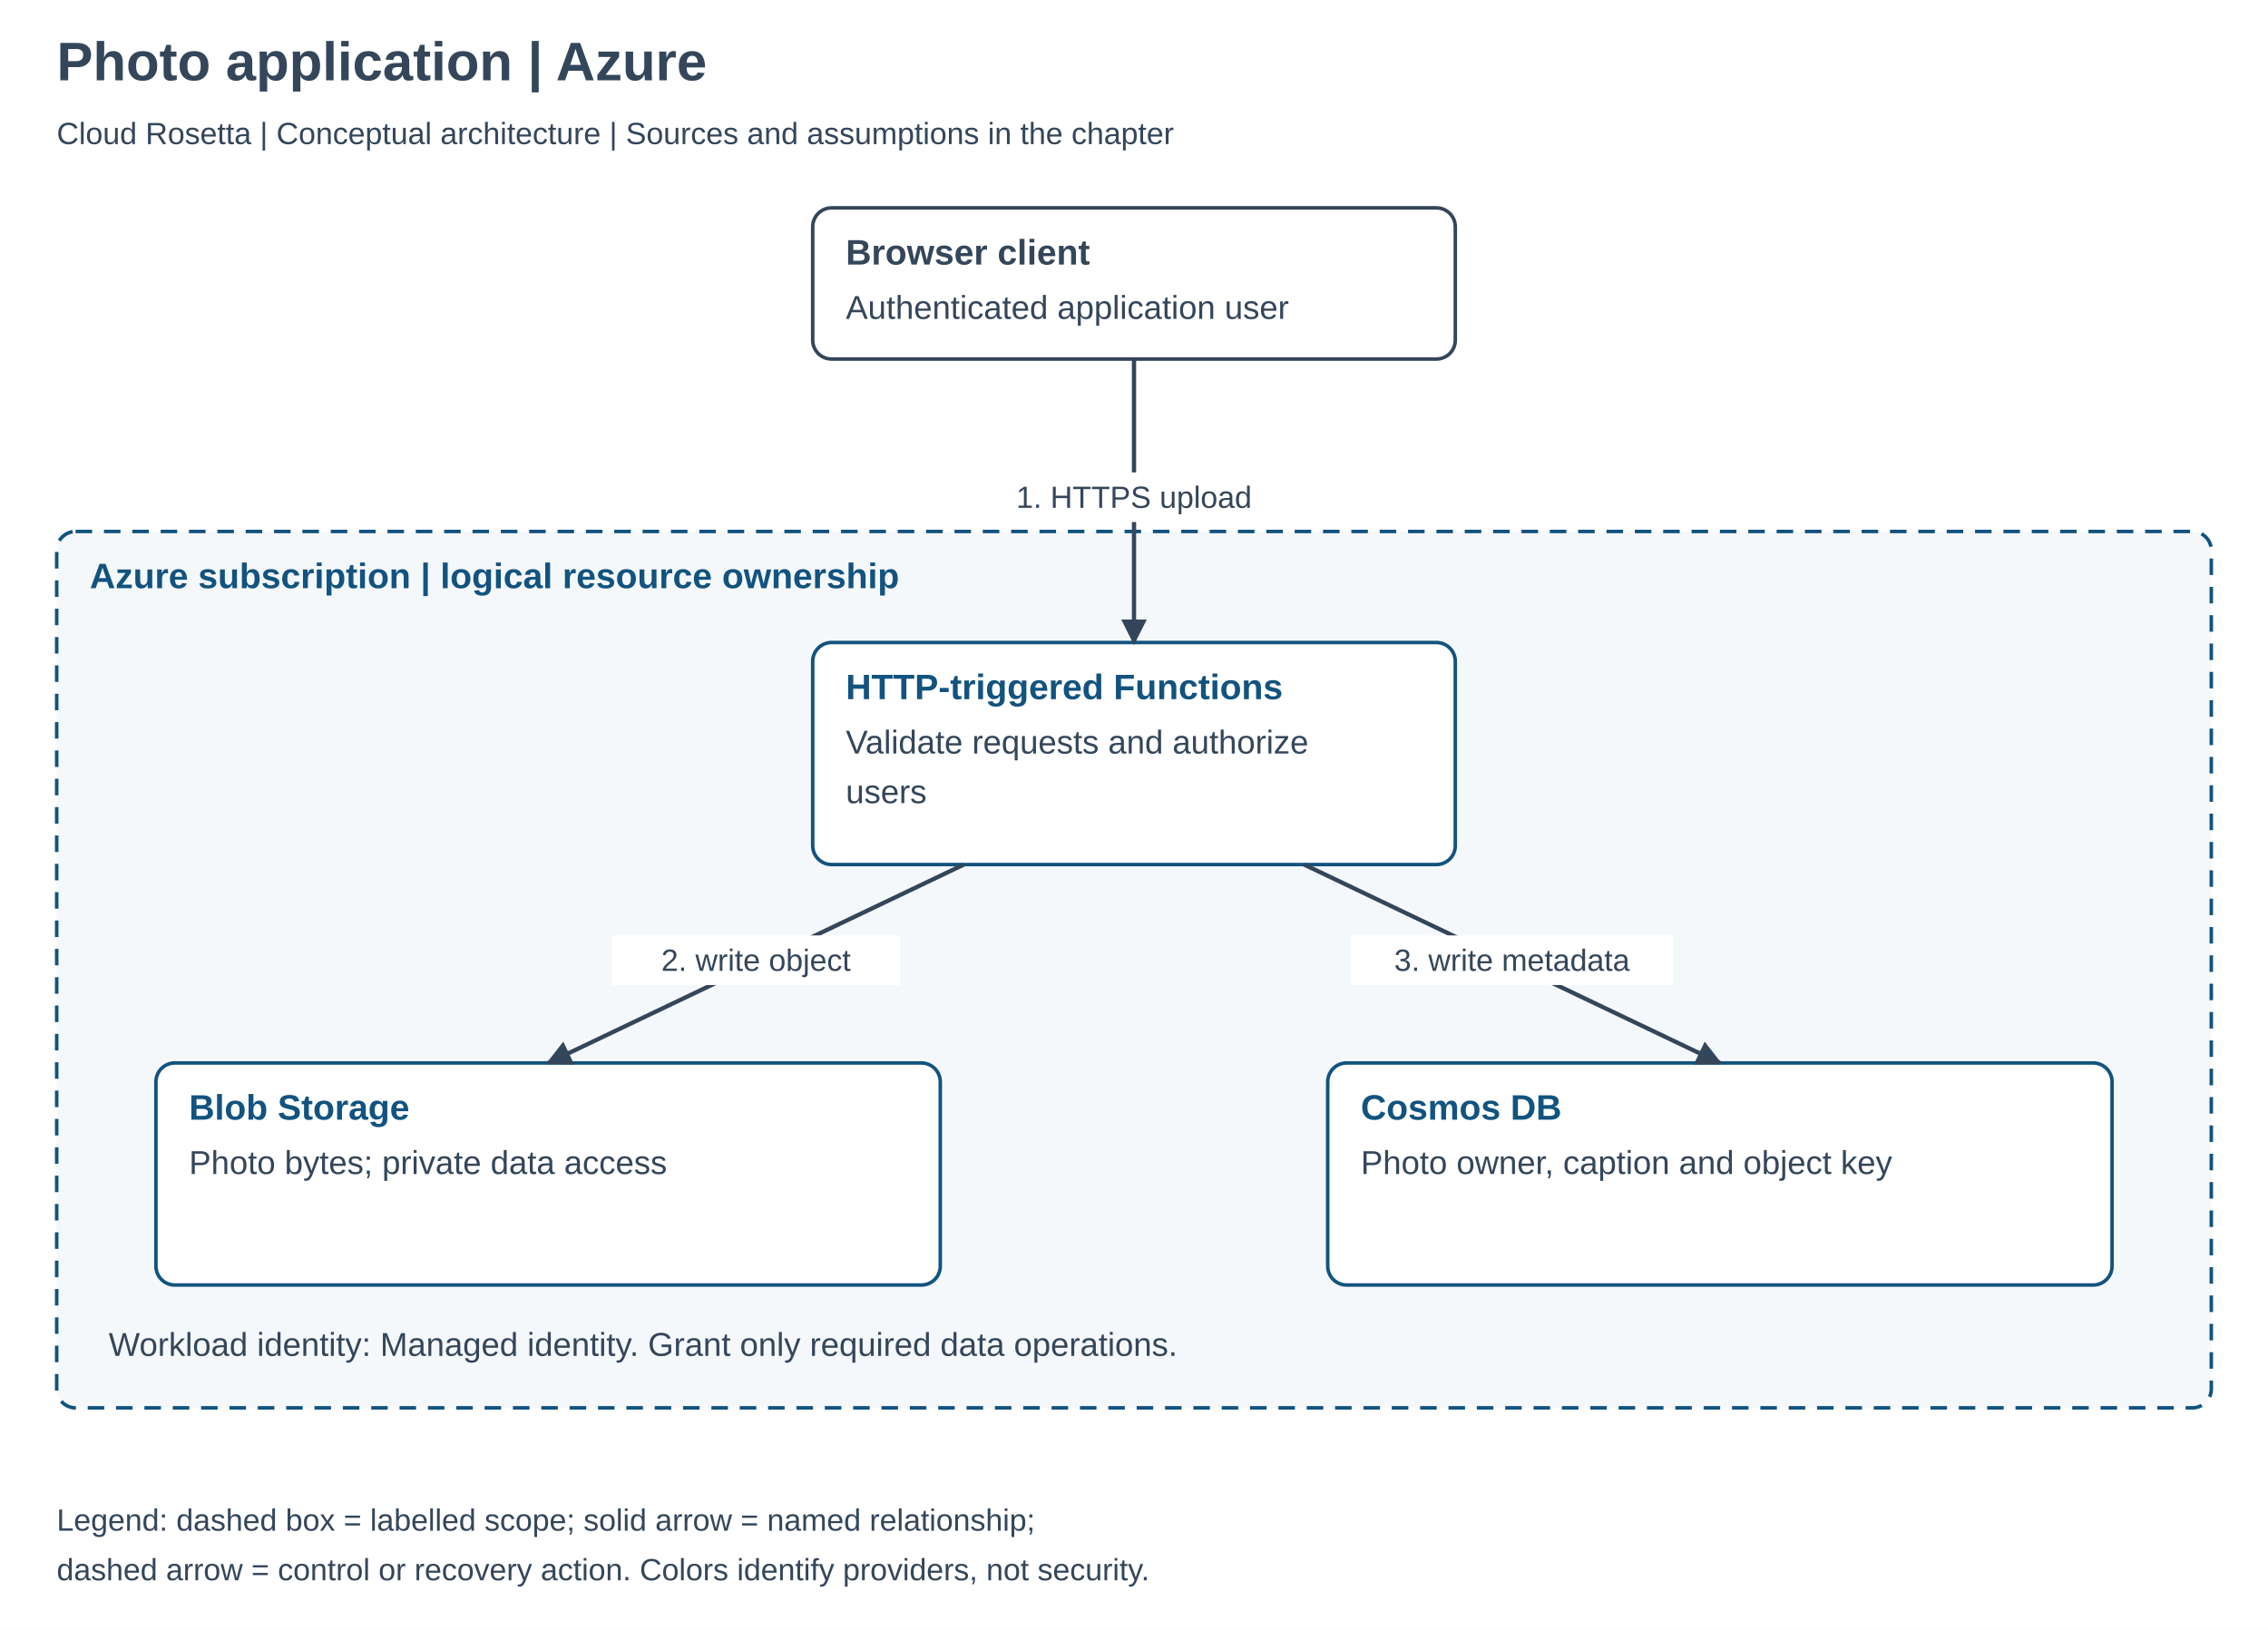
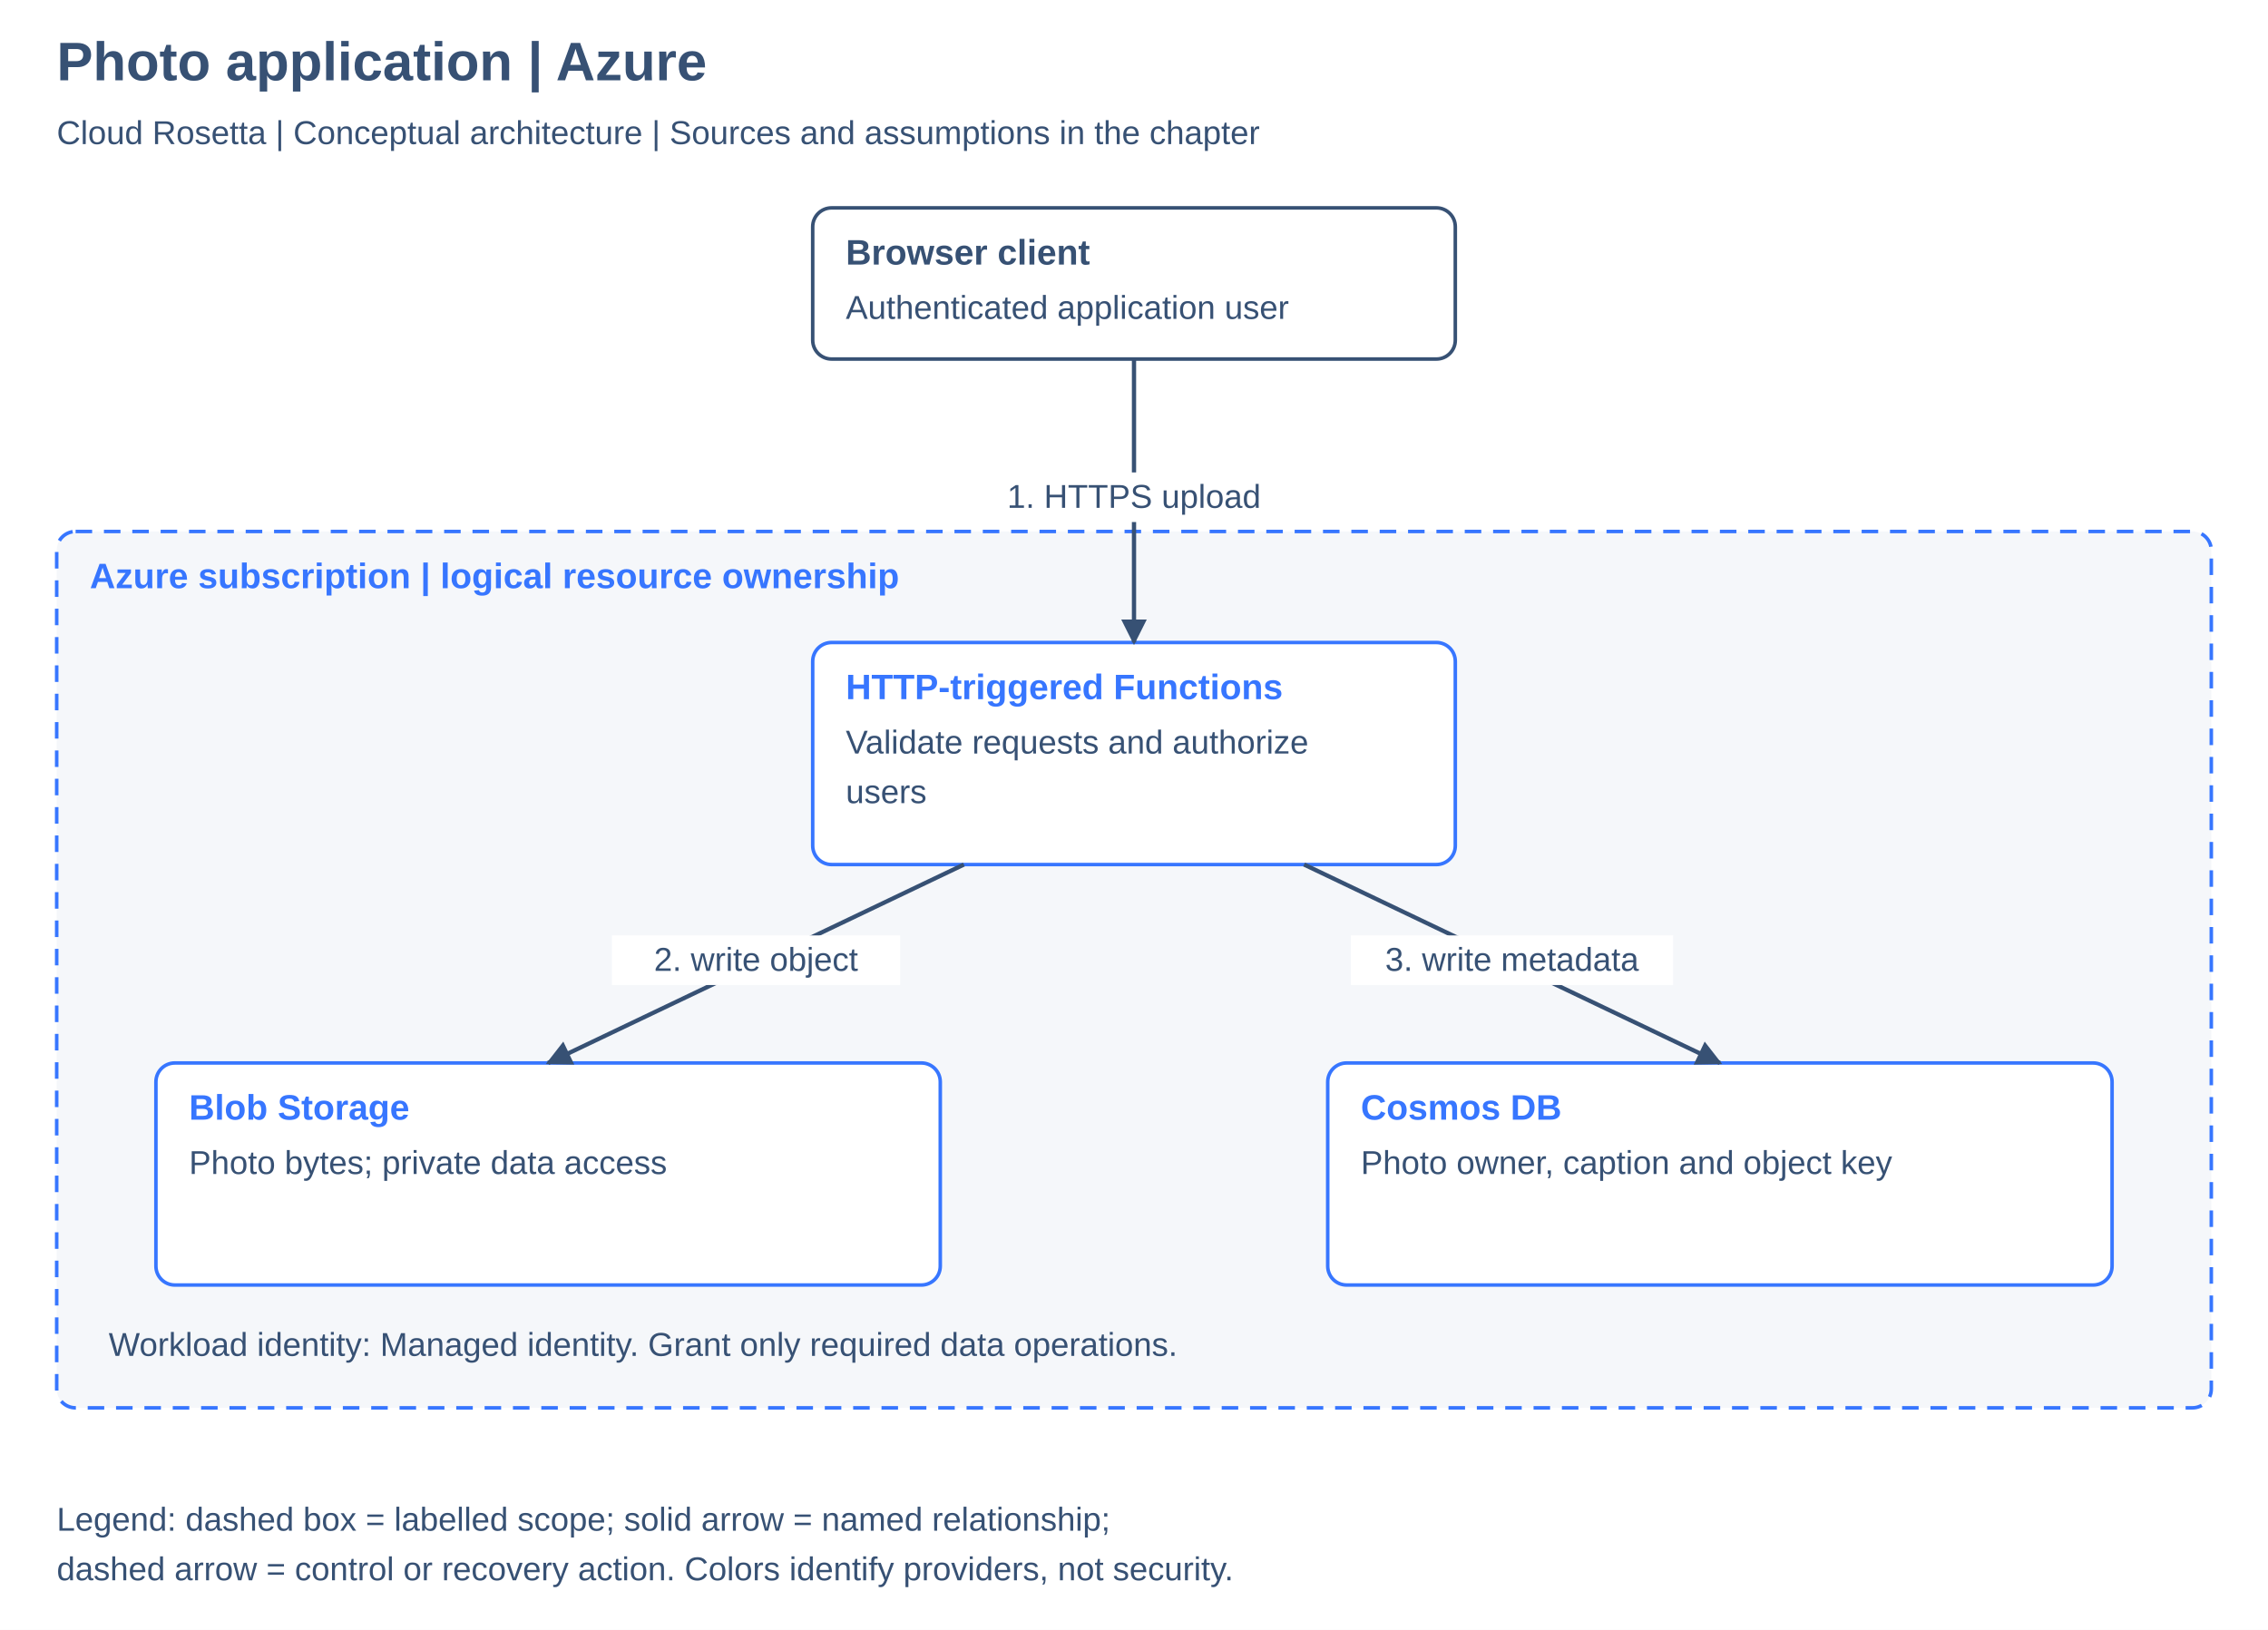
<svg xmlns="http://www.w3.org/2000/svg" viewBox="0 0 960 690" role="img" aria-labelledby="application-azure-title application-azure-desc" font-family="Arial, Helvetica, sans-serif">
  <defs>
    <marker id="application-azure-arrow" viewBox="0 0 10 10" refX="9" refY="5" markerWidth="6" markerHeight="6" orient="auto">
-       <path d="M0,0 L10,5 L0,10 z" fill="#34465a" />
+       <path d="M0,0 L10,5 L0,10 z" fill="#375174" />
    </marker>
  </defs>
  <rect width="960" height="690" fill="#fff" />
-   <text x="24" y="34" font-size="23" fill="#34465a" font-weight="700">
+   <text x="24" y="34" font-size="23" fill="#375174" font-weight="700">
    <tspan x="24" dy="0">Photo application | Azure</tspan>
  </text>
-   <text x="24" y="61" font-size="13" fill="#34465a" font-weight="400">
+   <text x="24" y="61" font-size="14" fill="#375174" font-weight="400">
    <tspan x="24" dy="0">Cloud Rosetta | Conceptual architecture | Sources and assumptions in the chapter</tspan>
  </text>
-   <text x="24" y="648" font-size="13" fill="#34465a" font-weight="400">
+   <text x="24" y="648" font-size="14" fill="#375174" font-weight="400">
    <tspan x="24" dy="0">Legend: dashed box = labelled scope; solid arrow = named relationship;</tspan>
  </text>
-   <text x="24" y="669" font-size="13" fill="#34465a" font-weight="400">
+   <text x="24" y="669" font-size="14" fill="#375174" font-weight="400">
    <tspan x="24" dy="0">dashed arrow = control or recovery action. Colors identify providers, not security.</tspan>
  </text>
-   <rect x="344" y="88" width="272" height="64" rx="8" fill="#ffffff" stroke="#34465a" stroke-width="1.5" />
-   <text x="358" y="112" font-size="15" fill="#34465a" font-weight="700">
+   <rect x="344" y="88" width="272" height="64" rx="8" fill="#FFFFFF" stroke="#375174" stroke-width="1.5" />
+   <text x="358" y="112" font-size="15" fill="#375174" font-weight="700">
    <tspan x="358" dy="0">Browser client</tspan>
  </text>
-   <text x="358" y="135" font-size="14" fill="#34465a" font-weight="400">
+   <text x="358" y="135" font-size="14" fill="#375174" font-weight="400">
    <tspan x="358" dy="0">Authenticated application user</tspan>
  </text>
-   <rect x="24" y="225" width="912" height="371" rx="8" fill="#f5f8fb" stroke="#12537f" stroke-width="1.5" stroke-dasharray="7 5" />
-   <text x="38" y="249" font-size="15" fill="#12537f" font-weight="700">
+   <rect x="24" y="225" width="912" height="371" rx="8" fill="#F5F7FA" stroke="#3776FF" stroke-width="1.5" stroke-dasharray="7 5" />
+   <text x="38" y="249" font-size="15" fill="#3776FF" font-weight="700">
    <tspan x="38" dy="0">Azure subscription | logical resource ownership</tspan>
  </text>
-   <rect x="344" y="272" width="272" height="94" rx="8" fill="#ffffff" stroke="#12537f" stroke-width="1.5" />
-   <text x="358" y="296" font-size="15" fill="#12537f" font-weight="700">
+   <rect x="344" y="272" width="272" height="94" rx="8" fill="#FFFFFF" stroke="#3776FF" stroke-width="1.5" />
+   <text x="358" y="296" font-size="15" fill="#3776FF" font-weight="700">
    <tspan x="358" dy="0">HTTP-triggered Functions</tspan>
  </text>
-   <text x="358" y="319" font-size="14" fill="#34465a" font-weight="400">
+   <text x="358" y="319" font-size="14" fill="#375174" font-weight="400">
    <tspan x="358" dy="0">Validate requests and authorize</tspan>
    <tspan x="358" dy="21">users</tspan>
  </text>
-   <path d="M480,152 L480,272" fill="none" stroke="#34465a" stroke-width="1.8" marker-end="url(#application-azure-arrow)" />
+   <path d="M480,152 L480,272" fill="none" stroke="#375174" stroke-width="1.8" marker-end="url(#application-azure-arrow)" />
  <rect x="419.0" y="200.0" width="122.0" height="21" fill="#fff" />
-   <text x="480.0" y="215.0" text-anchor="middle" font-size="13" fill="#34465a">1. HTTPS upload</text>
-   <rect x="66" y="450" width="332" height="94" rx="8" fill="#ffffff" stroke="#12537f" stroke-width="1.5" />
-   <text x="80" y="474" font-size="15" fill="#12537f" font-weight="700">
+   <text x="480.0" y="215.0" text-anchor="middle" font-size="14" fill="#375174">1. HTTPS upload</text>
+   <rect x="66" y="450" width="332" height="94" rx="8" fill="#FFFFFF" stroke="#3776FF" stroke-width="1.5" />
+   <text x="80" y="474" font-size="15" fill="#3776FF" font-weight="700">
    <tspan x="80" dy="0">Blob Storage</tspan>
  </text>
-   <text x="80" y="497" font-size="14" fill="#34465a" font-weight="400">
+   <text x="80" y="497" font-size="14" fill="#375174" font-weight="400">
    <tspan x="80" dy="0">Photo bytes; private data access</tspan>
  </text>
-   <rect x="562" y="450" width="332" height="94" rx="8" fill="#ffffff" stroke="#12537f" stroke-width="1.5" />
-   <text x="576" y="474" font-size="15" fill="#12537f" font-weight="700">
+   <rect x="562" y="450" width="332" height="94" rx="8" fill="#FFFFFF" stroke="#3776FF" stroke-width="1.5" />
+   <text x="576" y="474" font-size="15" fill="#3776FF" font-weight="700">
    <tspan x="576" dy="0">Cosmos DB</tspan>
  </text>
-   <text x="576" y="497" font-size="14" fill="#34465a" font-weight="400">
+   <text x="576" y="497" font-size="14" fill="#375174" font-weight="400">
    <tspan x="576" dy="0">Photo owner, caption and object key</tspan>
  </text>
-   <path d="M408,366 L232,450" fill="none" stroke="#34465a" stroke-width="1.8" marker-end="url(#application-azure-arrow)" />
+   <path d="M408,366 L232,450" fill="none" stroke="#375174" stroke-width="1.8" marker-end="url(#application-azure-arrow)" />
  <rect x="259.0" y="396.0" width="122.0" height="21" fill="#fff" />
-   <text x="320.0" y="411.0" text-anchor="middle" font-size="13" fill="#34465a">2. write object</text>
-   <path d="M552,366 L728,450" fill="none" stroke="#34465a" stroke-width="1.8" marker-end="url(#application-azure-arrow)" />
+   <text x="320.0" y="411.0" text-anchor="middle" font-size="14" fill="#375174">2. write object</text>
+   <path d="M552,366 L728,450" fill="none" stroke="#375174" stroke-width="1.8" marker-end="url(#application-azure-arrow)" />
  <rect x="571.8" y="396.0" width="136.4" height="21" fill="#fff" />
-   <text x="640.0" y="411.0" text-anchor="middle" font-size="13" fill="#34465a">3. write metadata</text>
-   <text x="46" y="574" font-size="14" fill="#34465a" font-weight="400">
+   <text x="640.0" y="411.0" text-anchor="middle" font-size="14" fill="#375174">3. write metadata</text>
+   <text x="46" y="574" font-size="14" fill="#375174" font-weight="400">
    <tspan x="46" dy="0">Workload identity: Managed identity. Grant only required data operations.</tspan>
  </text>
</svg>
